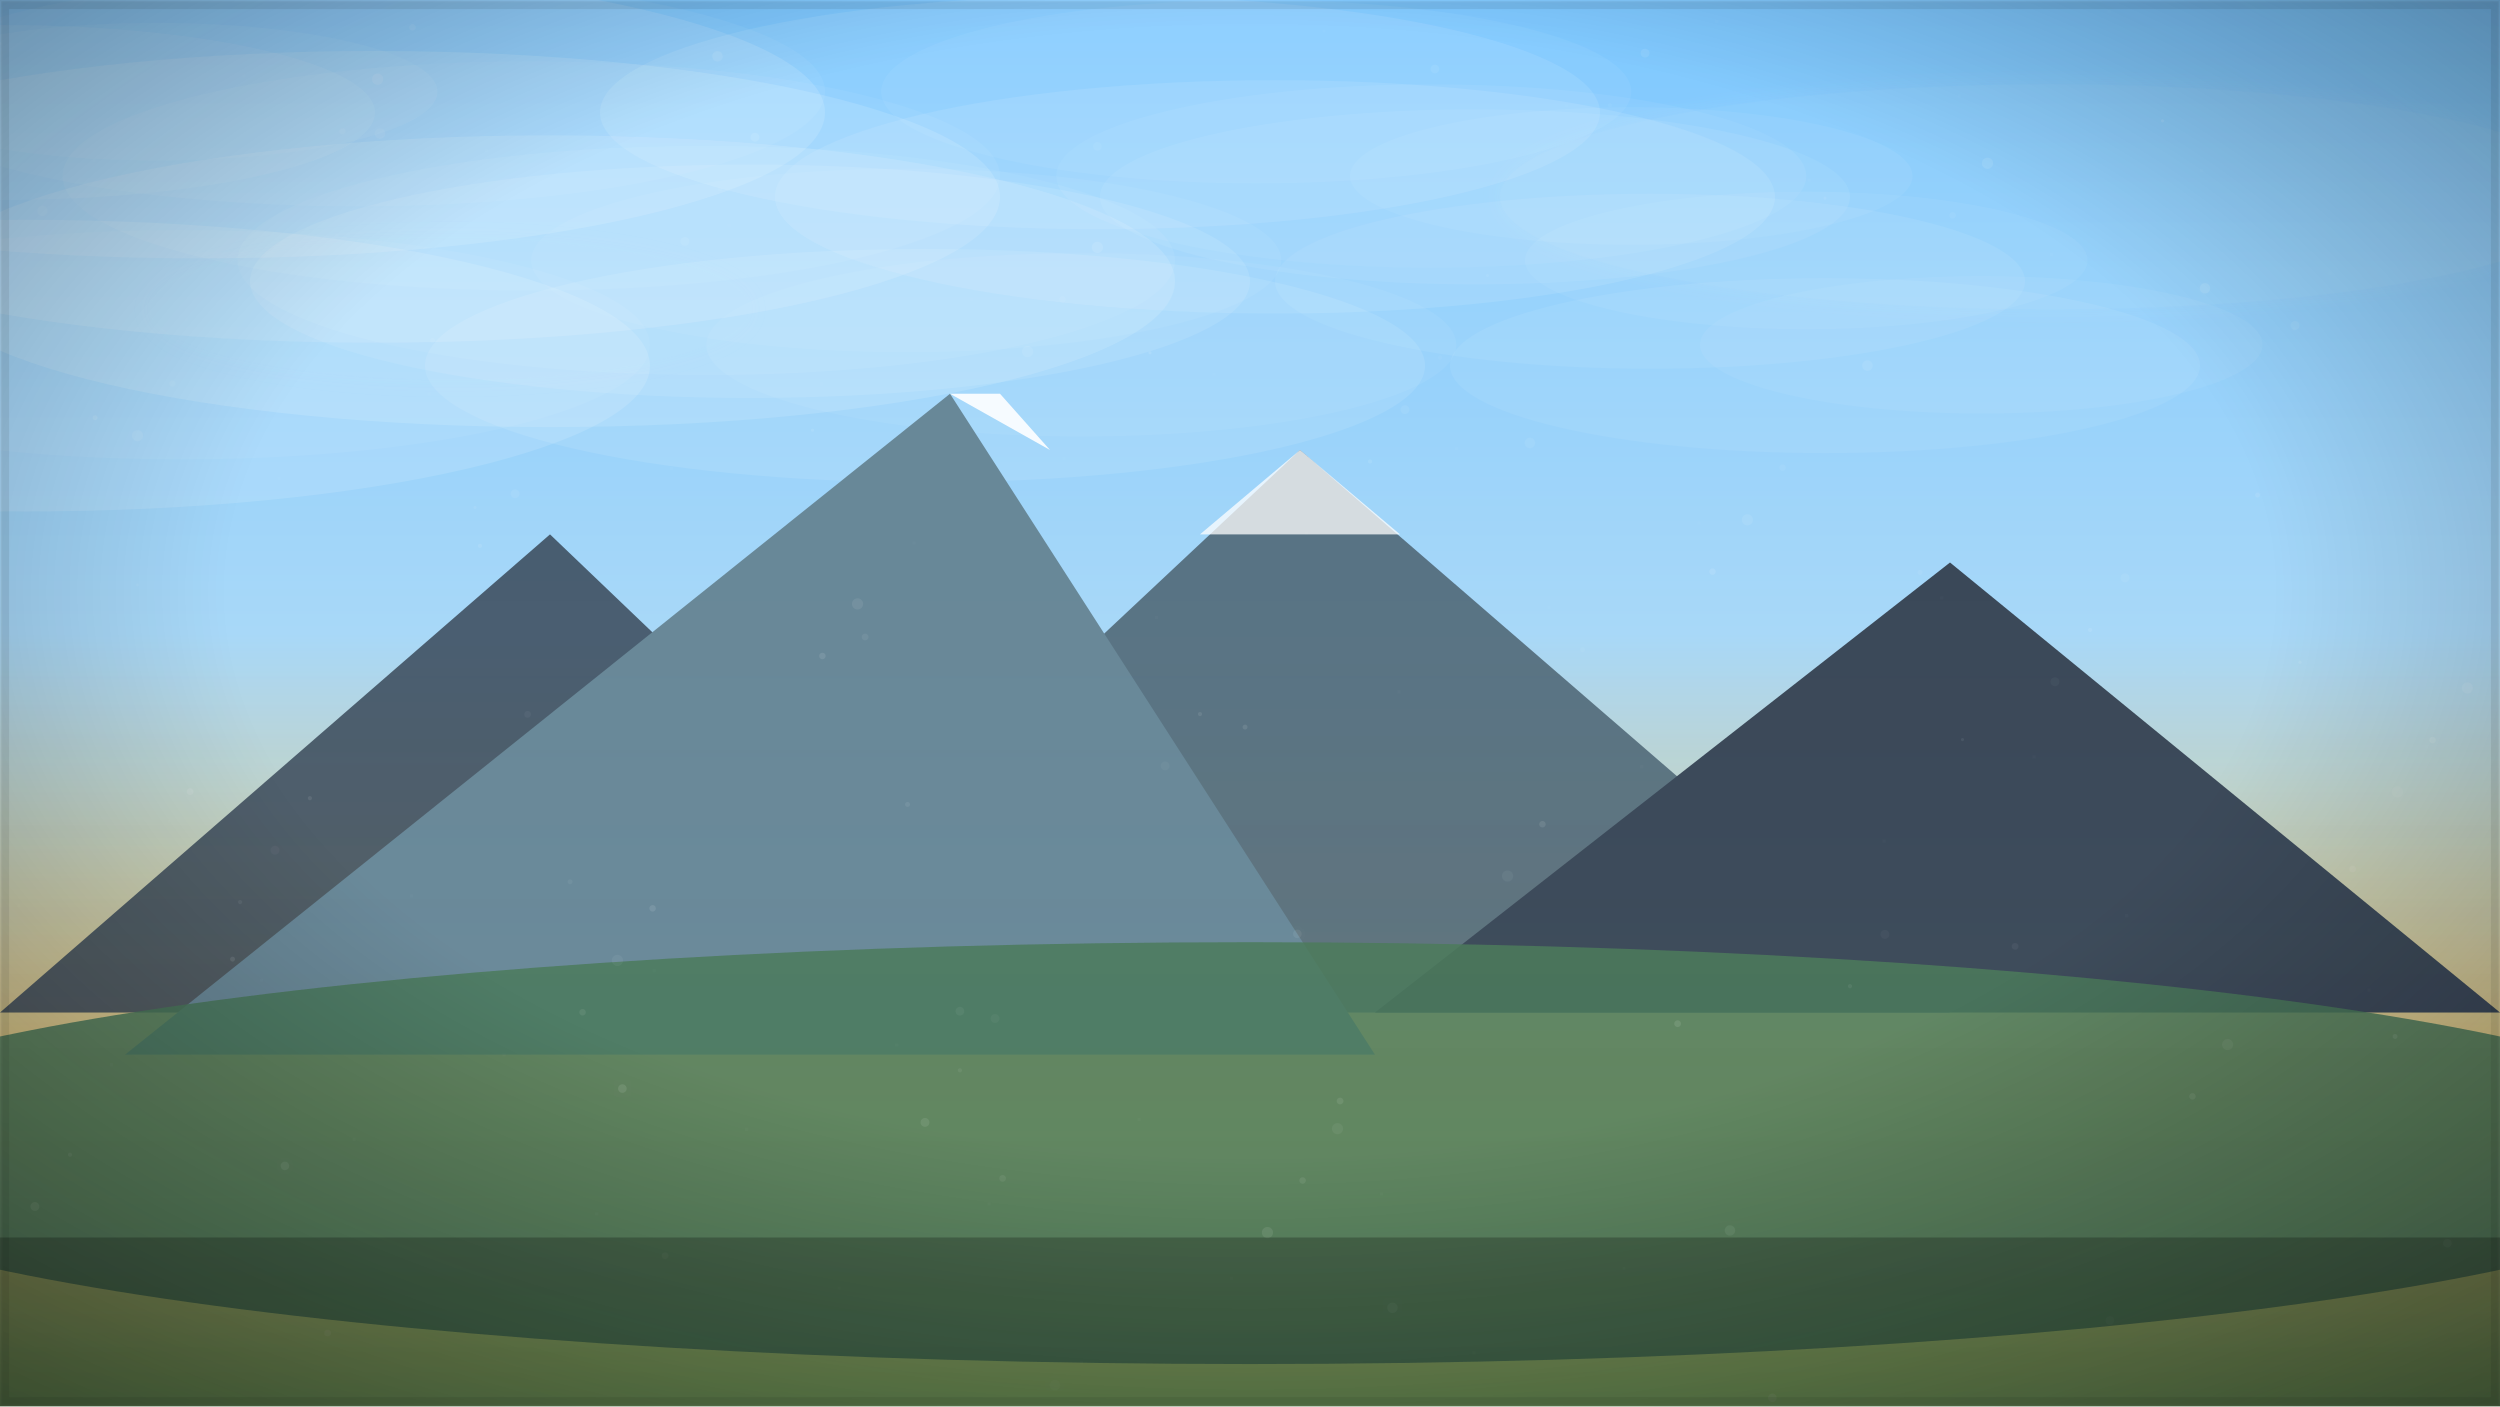
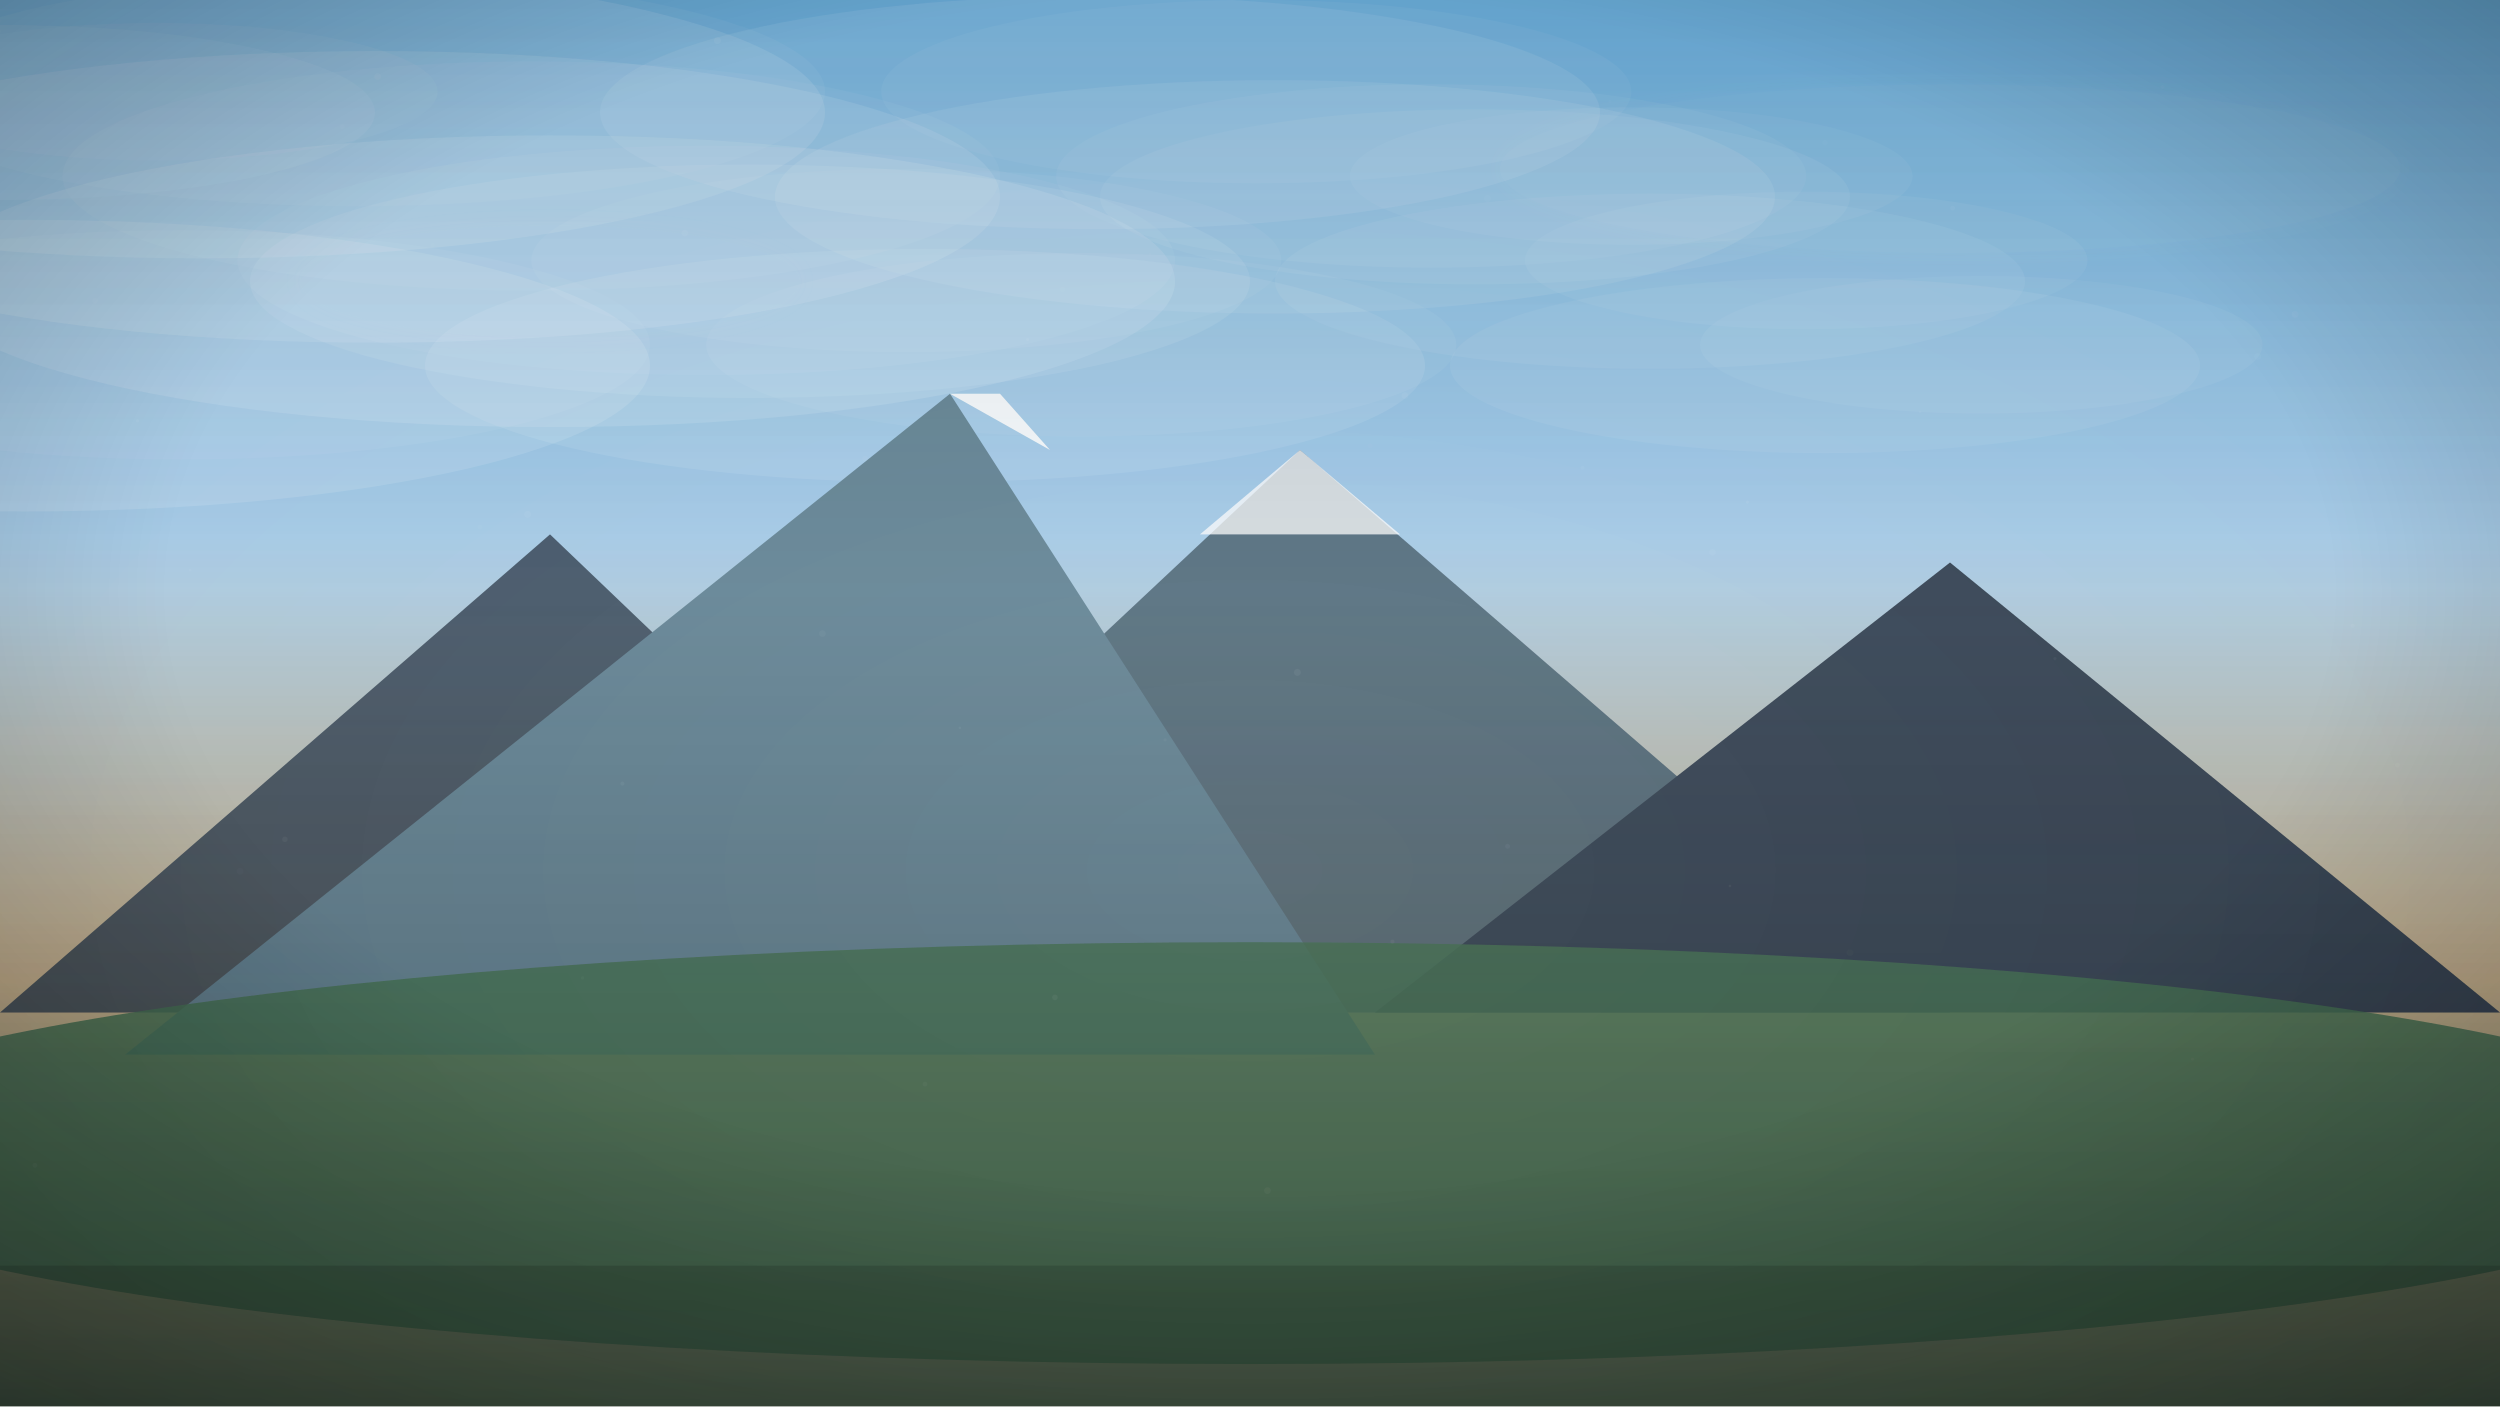
<svg xmlns="http://www.w3.org/2000/svg" viewBox="0 0 960 540" width="960" height="540">
  <defs>
    <linearGradient id="skyTop" x1="0" y1="0" x2="0" y2="1">
-       <stop offset="0%" stop-color="#1a1048" />
-       <stop offset="35%" stop-color="#3d2878" />
-       <stop offset="68%" stop-color="#284868" />
-       <stop offset="100%" stop-color="#0c1420" />
+       <stop offset="0%" stop-color="#121828" />
+       <stop offset="32%" stop-color="#243050" />
+       <stop offset="58%" stop-color="#2a3848" />
+       <stop offset="100%" stop-color="#0a0e14" />
    </linearGradient>
    <linearGradient id="skyDay" x1="0" y1="0" x2="0" y2="1">
-       <stop offset="0%" stop-color="#7ec8ff" />
-       <stop offset="45%" stop-color="#a8d8f8" />
-       <stop offset="78%" stop-color="#e8c878" />
-       <stop offset="100%" stop-color="#88b868" />
+       <stop offset="0%" stop-color="#6eb4e0" />
+       <stop offset="38%" stop-color="#a8cce8" />
+       <stop offset="70%" stop-color="#d8c098" />
+       <stop offset="100%" stop-color="#6a8868" />
    </linearGradient>
    <linearGradient id="skySunset" x1="0" y1="0" x2="0" y2="1">
      <stop offset="0%" stop-color="#ff6b4a" />
      <stop offset="28%" stop-color="#d84888" />
      <stop offset="55%" stop-color="#683878" />
      <stop offset="100%" stop-color="#120818" />
    </linearGradient>
    <linearGradient id="haze" x1="0" y1="0.4" x2="0" y2="1">
      <stop offset="0%" stop-color="#fff" stop-opacity="0" />
      <stop offset="100%" stop-color="#c8d8f0" stop-opacity="0.22" />
    </linearGradient>
    <filter id="softGlow" x="-40%" y="-40%" width="180%" height="180%">
      <feGaussianBlur stdDeviation="4" result="b" />
      <feMerge>
        <feMergeNode in="b" />
        <feMergeNode in="SourceGraphic" />
      </feMerge>
    </filter>
    <filter id="neonGlow" x="-60%" y="-60%" width="220%" height="220%">
      <feGaussianBlur stdDeviation="6" result="b" />
      <feMerge>
        <feMergeNode in="b" />
        <feMergeNode in="b" />
        <feMergeNode in="SourceGraphic" />
      </feMerge>
    </filter>
    <filter id="paintSoft" x="-2%" y="-2%" width="104%" height="104%">
      <feGaussianBlur stdDeviation="0.6" />
    </filter>
    <radialGradient id="sunDisc" cx="0.5" cy="0.5" r="0.5">
      <stop offset="0%" stop-color="#fff8e8" />
      <stop offset="55%" stop-color="#ffd080" />
      <stop offset="100%" stop-color="#ff904000" />
    </radialGradient>
    <radialGradient id="moonGlow" cx="0.5" cy="0.5" r="0.5">
      <stop offset="0%" stop-color="#fffef8" />
      <stop offset="40%" stop-color="#e8e0f0" />
      <stop offset="100%" stop-color="#e8e0f000" />
    </radialGradient>
    <linearGradient id="wallWarm" x1="0" y1="0" x2="1" y2="1">
      <stop offset="0%" stop-color="#fff0e4" />
      <stop offset="45%" stop-color="#e8c8b0" />
      <stop offset="100%" stop-color="#c8a088" />
    </linearGradient>
    <linearGradient id="wallCool" x1="0" y1="0" x2="0" y2="1">
      <stop offset="0%" stop-color="#eef2f8" />
      <stop offset="100%" stop-color="#b8c0d0" />
    </linearGradient>
    <linearGradient id="floorWood" x1="0" y1="0.6" x2="0" y2="1">
      <stop offset="0%" stop-color="#a88870" />
      <stop offset="100%" stop-color="#685040" />
    </linearGradient>
    <radialGradient id="lampGlow" cx="0.5" cy="0.5" r="0.5">
      <stop offset="0%" stop-color="#fff8e0" />
      <stop offset="70%" stop-color="#ffd898" stop-opacity="0.35" />
      <stop offset="100%" stop-color="#ffd898" stop-opacity="0" />
    </radialGradient>
    <radialGradient id="vignette" cx="0.5" cy="0.42" r="0.78">
-       <stop offset="52%" stop-color="#000" stop-opacity="0" />
-       <stop offset="100%" stop-color="#030508" stop-opacity="0.48" />
+       <stop offset="55%" stop-color="#000" stop-opacity="0" />
+       <stop offset="100%" stop-color="#030508" stop-opacity="0.38" />
+     </radialGradient>
+     <linearGradient id="filmGrade" x1="0" y1="0" x2="0" y2="1">
+       <stop offset="0%" stop-color="#283858" stop-opacity="0.14" />
+       <stop offset="42%" stop-color="#000" stop-opacity="0" />
+       <stop offset="100%" stop-color="#000" stop-opacity="0.32" />
+     </linearGradient>
+     <radialGradient id="stageGlow" cx="0.5" cy="0.62" r="0.55">
+       <stop offset="0%" stop-color="#fff" stop-opacity="0.06" />
+       <stop offset="100%" stop-color="#fff" stop-opacity="0" />
    </radialGradient>
  </defs>
  <rect width="960" height="540" fill="url(#skyDay)" />
  <ellipse cx="0" cy="43.2" rx="144" ry="33.6" fill="#fff" opacity="0.06" />
  <ellipse cx="60" cy="35.2" rx="108" ry="26.4" fill="#fff" opacity="0.05" />
  <ellipse cx="489.6" cy="75.6" rx="192" ry="44.8" fill="#fff" opacity="0.09" />
  <ellipse cx="549.6" cy="67.6" rx="144" ry="35.2" fill="#fff" opacity="0.05" />
  <ellipse cx="211.2" cy="108" rx="240" ry="56" fill="#fff" opacity="0.12" />
  <ellipse cx="271.2" cy="100" rx="180" ry="44" fill="#fff" opacity="0.05" />
  <ellipse cx="700.8" cy="140.4" rx="144" ry="33.6" fill="#fff" opacity="0.06" />
  <ellipse cx="760.8" cy="132.4" rx="108" ry="26.4" fill="#fff" opacity="0.05" />
  <ellipse cx="422.4" cy="43.2" rx="192" ry="44.8" fill="#fff" opacity="0.09" />
  <ellipse cx="482.4" cy="35.2" rx="144" ry="35.2" fill="#fff" opacity="0.05" />
  <ellipse cx="144" cy="75.6" rx="240" ry="56" fill="#fff" opacity="0.12" />
  <ellipse cx="204" cy="67.6" rx="180" ry="44" fill="#fff" opacity="0.05" />
  <ellipse cx="633.6" cy="108" rx="144" ry="33.6" fill="#fff" opacity="0.06" />
  <ellipse cx="693.6" cy="100" rx="108" ry="26.4" fill="#fff" opacity="0.05" />
  <ellipse cx="355.2" cy="140.4" rx="192" ry="44.8" fill="#fff" opacity="0.09" />
  <ellipse cx="415.2" cy="132.4" rx="144" ry="35.2" fill="#fff" opacity="0.05" />
  <ellipse cx="76.8" cy="43.2" rx="240" ry="56" fill="#fff" opacity="0.12" />
  <ellipse cx="136.8" cy="35.2" rx="180" ry="44" fill="#fff" opacity="0.05" />
  <ellipse cx="566.4" cy="75.6" rx="144" ry="33.6" fill="#fff" opacity="0.06" />
  <ellipse cx="626.4" cy="67.6" rx="108" ry="26.4" fill="#fff" opacity="0.05" />
  <ellipse cx="288" cy="108" rx="192" ry="44.8" fill="#fff" opacity="0.09" />
  <ellipse cx="348" cy="100" rx="144" ry="35.2" fill="#fff" opacity="0.05" />
  <ellipse cx="9.6" cy="140.4" rx="240" ry="56" fill="#fff" opacity="0.12" />
  <ellipse cx="69.6" cy="132.4" rx="180" ry="44" fill="#fff" opacity="0.05" />
  <polygon points="0,388.8 211.2,205.2 403.2,388.8" fill="#384858" opacity="0.85" />
  <polygon points="268.8,388.8 499.2,172.8 748.8,388.8" fill="#506878" opacity="0.9" />
  <polygon points="528,388.8 748.8,216 960,388.8" fill="#3a4858" />
  <polygon points="460.8,205.2 499.2,172.8 537.6,205.2" fill="#fff" opacity="0.75" />
  <polygon points="48,405 364.8,151.2 528,405" fill="#688898" />
  <polygon points="364.8,151.2 403.2,172.8 384,151.2" fill="#fff" opacity="0.9" />
  <ellipse cx="480" cy="442.8" rx="576" ry="81" fill="#487858" opacity="0.85" />
-   <circle cx="0.0" cy="8.1" r="0.80" fill="#fff" opacity="0.035" />
-   <circle cx="131.5" cy="50.4" r="1.25" fill="#fff" opacity="0.047" />
-   <circle cx="263.0" cy="92.7" r="1.70" fill="#fff" opacity="0.059" />
-   <circle cx="394.6" cy="135.0" r="2.15" fill="#fff" opacity="0.071" />
-   <circle cx="526.1" cy="177.2" r="0.80" fill="#fff" opacity="0.083" />
-   <circle cx="657.6" cy="219.5" r="1.25" fill="#fff" opacity="0.095" />
-   <circle cx="789.1" cy="261.8" r="1.70" fill="#fff" opacity="0.035" />
-   <circle cx="920.6" cy="304.1" r="2.15" fill="#fff" opacity="0.047" />
-   <circle cx="92.2" cy="346.4" r="0.80" fill="#fff" opacity="0.059" />
-   <circle cx="223.7" cy="388.7" r="1.25" fill="#fff" opacity="0.071" />
-   <circle cx="355.2" cy="431.0" r="1.70" fill="#fff" opacity="0.083" />
-   <circle cx="486.7" cy="473.3" r="2.15" fill="#fff" opacity="0.095" />
-   <circle cx="618.2" cy="40.4" r="0.80" fill="#fff" opacity="0.035" />
-   <circle cx="749.8" cy="82.7" r="1.25" fill="#fff" opacity="0.047" />
-   <circle cx="881.3" cy="125.0" r="1.70" fill="#fff" opacity="0.059" />
-   <circle cx="52.8" cy="167.3" r="2.15" fill="#fff" opacity="0.071" />
-   <circle cx="184.3" cy="209.6" r="0.80" fill="#fff" opacity="0.083" />
-   <circle cx="315.8" cy="251.9" r="1.25" fill="#fff" opacity="0.095" />
-   <circle cx="447.4" cy="294.1" r="1.70" fill="#fff" opacity="0.035" />
-   <circle cx="578.9" cy="336.4" r="2.15" fill="#fff" opacity="0.047" />
-   <circle cx="710.4" cy="378.7" r="0.80" fill="#fff" opacity="0.059" />
-   <circle cx="841.9" cy="421.0" r="1.25" fill="#fff" opacity="0.071" />
-   <circle cx="13.4" cy="463.3" r="1.70" fill="#fff" opacity="0.083" />
-   <circle cx="145.0" cy="30.4" r="2.15" fill="#fff" opacity="0.095" />
-   <circle cx="276.5" cy="72.7" r="0.80" fill="#fff" opacity="0.035" />
-   <circle cx="408.0" cy="115.0" r="1.25" fill="#fff" opacity="0.047" />
-   <circle cx="539.5" cy="157.3" r="1.70" fill="#fff" opacity="0.059" />
-   <circle cx="671.0" cy="199.6" r="2.15" fill="#fff" opacity="0.071" />
-   <circle cx="802.6" cy="241.9" r="0.80" fill="#fff" opacity="0.083" />
-   <circle cx="934.1" cy="284.2" r="1.25" fill="#fff" opacity="0.095" />
-   <circle cx="105.6" cy="326.5" r="1.70" fill="#fff" opacity="0.035" />
-   <circle cx="237.1" cy="368.8" r="2.15" fill="#fff" opacity="0.047" />
-   <circle cx="368.6" cy="411.0" r="0.80" fill="#fff" opacity="0.059" />
-   <circle cx="500.2" cy="453.3" r="1.25" fill="#fff" opacity="0.071" />
-   <circle cx="631.7" cy="20.4" r="1.70" fill="#fff" opacity="0.083" />
-   <circle cx="763.2" cy="62.7" r="2.15" fill="#fff" opacity="0.095" />
-   <circle cx="894.7" cy="105.0" r="0.80" fill="#fff" opacity="0.035" />
-   <circle cx="66.2" cy="147.3" r="1.25" fill="#fff" opacity="0.047" />
-   <circle cx="197.8" cy="189.6" r="1.70" fill="#fff" opacity="0.059" />
-   <circle cx="329.3" cy="231.9" r="2.15" fill="#fff" opacity="0.071" />
-   <circle cx="460.8" cy="274.2" r="0.80" fill="#fff" opacity="0.083" />
-   <circle cx="592.3" cy="316.5" r="1.25" fill="#fff" opacity="0.095" />
-   <circle cx="723.8" cy="358.8" r="1.70" fill="#fff" opacity="0.035" />
-   <circle cx="855.4" cy="401.1" r="2.15" fill="#fff" opacity="0.047" />
-   <circle cx="26.9" cy="443.4" r="0.80" fill="#fff" opacity="0.059" />
-   <circle cx="158.4" cy="10.5" r="1.25" fill="#fff" opacity="0.071" />
-   <circle cx="289.9" cy="52.7" r="1.70" fill="#fff" opacity="0.083" />
-   <circle cx="421.4" cy="95.0" r="2.15" fill="#fff" opacity="0.095" />
-   <circle cx="553.0" cy="137.3" r="0.80" fill="#fff" opacity="0.035" />
-   <circle cx="684.5" cy="179.6" r="1.25" fill="#fff" opacity="0.047" />
-   <circle cx="816.0" cy="221.9" r="1.70" fill="#fff" opacity="0.059" />
-   <circle cx="947.5" cy="264.2" r="2.15" fill="#fff" opacity="0.071" />
-   <circle cx="119.0" cy="306.5" r="0.80" fill="#fff" opacity="0.083" />
-   <circle cx="250.6" cy="348.8" r="1.25" fill="#fff" opacity="0.095" />
-   <circle cx="382.1" cy="391.1" r="1.70" fill="#fff" opacity="0.035" />
-   <circle cx="513.6" cy="433.4" r="2.15" fill="#fff" opacity="0.047" />
-   <circle cx="0.0" cy="16.7" r="0.60" fill="#fff" opacity="0.040" filter="url(#softGlow)" />
-   <circle cx="166.1" cy="130.7" r="0.95" fill="#fff" opacity="0.050" filter="url(#softGlow)" />
-   <circle cx="332.2" cy="244.6" r="1.30" fill="#fff" opacity="0.060" filter="url(#softGlow)" />
-   <circle cx="498.2" cy="358.6" r="1.65" fill="#fff" opacity="0.070" filter="url(#softGlow)" />
-   <circle cx="664.3" cy="472.5" r="2.00" fill="#fff" opacity="0.080" filter="url(#softGlow)" />
-   <circle cx="830.4" cy="46.4" r="0.60" fill="#fff" opacity="0.090" filter="url(#softGlow)" />
-   <circle cx="36.5" cy="160.4" r="0.95" fill="#fff" opacity="0.100" filter="url(#softGlow)" />
-   <circle cx="202.6" cy="274.3" r="1.30" fill="#fff" opacity="0.040" filter="url(#softGlow)" />
-   <circle cx="368.6" cy="388.3" r="1.65" fill="#fff" opacity="0.050" filter="url(#softGlow)" />
-   <circle cx="534.7" cy="502.2" r="2.00" fill="#fff" opacity="0.060" filter="url(#softGlow)" />
-   <circle cx="700.8" cy="76.1" r="0.60" fill="#fff" opacity="0.070" filter="url(#softGlow)" />
-   <circle cx="866.9" cy="190.1" r="0.95" fill="#fff" opacity="0.080" filter="url(#softGlow)" />
-   <circle cx="73.0" cy="304.0" r="1.30" fill="#fff" opacity="0.090" filter="url(#softGlow)" />
-   <circle cx="239.0" cy="418.0" r="1.65" fill="#fff" opacity="0.100" filter="url(#softGlow)" />
-   <circle cx="405.1" cy="531.9" r="2.00" fill="#fff" opacity="0.040" filter="url(#softGlow)" />
-   <circle cx="571.2" cy="105.8" r="0.60" fill="#fff" opacity="0.050" filter="url(#softGlow)" />
-   <circle cx="737.3" cy="219.8" r="0.95" fill="#fff" opacity="0.060" filter="url(#softGlow)" />
-   <circle cx="903.4" cy="333.7" r="1.30" fill="#fff" opacity="0.070" filter="url(#softGlow)" />
-   <circle cx="109.4" cy="447.7" r="1.65" fill="#fff" opacity="0.080" filter="url(#softGlow)" />
-   <circle cx="275.5" cy="21.6" r="2.00" fill="#fff" opacity="0.090" filter="url(#softGlow)" />
-   <circle cx="441.6" cy="135.5" r="0.60" fill="#fff" opacity="0.100" filter="url(#softGlow)" />
-   <circle cx="607.7" cy="249.5" r="0.95" fill="#fff" opacity="0.040" filter="url(#softGlow)" />
-   <circle cx="773.8" cy="363.4" r="1.30" fill="#fff" opacity="0.050" filter="url(#softGlow)" />
-   <circle cx="939.8" cy="477.4" r="1.65" fill="#fff" opacity="0.060" filter="url(#softGlow)" />
-   <circle cx="145.9" cy="51.3" r="2.00" fill="#fff" opacity="0.070" filter="url(#softGlow)" />
-   <circle cx="312.0" cy="165.2" r="0.60" fill="#fff" opacity="0.080" filter="url(#softGlow)" />
-   <circle cx="478.1" cy="279.2" r="0.95" fill="#fff" opacity="0.090" filter="url(#softGlow)" />
-   <circle cx="644.2" cy="393.1" r="1.30" fill="#fff" opacity="0.100" filter="url(#softGlow)" />
-   <circle cx="810.2" cy="507.1" r="1.65" fill="#fff" opacity="0.040" filter="url(#softGlow)" />
-   <circle cx="16.3" cy="81.0" r="2.00" fill="#fff" opacity="0.050" filter="url(#softGlow)" />
-   <circle cx="182.4" cy="194.9" r="0.60" fill="#fff" opacity="0.060" filter="url(#softGlow)" />
-   <circle cx="348.5" cy="308.9" r="0.95" fill="#fff" opacity="0.070" filter="url(#softGlow)" />
-   <circle cx="514.6" cy="422.8" r="1.30" fill="#fff" opacity="0.080" filter="url(#softGlow)" />
-   <circle cx="680.6" cy="536.8" r="1.65" fill="#fff" opacity="0.090" filter="url(#softGlow)" />
-   <circle cx="846.7" cy="110.7" r="2.00" fill="#fff" opacity="0.100" filter="url(#softGlow)" />
-   <circle cx="52.8" cy="224.6" r="0.60" fill="#fff" opacity="0.040" filter="url(#softGlow)" />
-   <circle cx="218.9" cy="338.6" r="0.95" fill="#fff" opacity="0.050" filter="url(#softGlow)" />
-   <circle cx="385.0" cy="452.5" r="1.30" fill="#fff" opacity="0.060" filter="url(#softGlow)" />
-   <circle cx="551.0" cy="26.5" r="1.65" fill="#fff" opacity="0.070" filter="url(#softGlow)" />
-   <circle cx="717.1" cy="140.4" r="2.00" fill="#fff" opacity="0.080" filter="url(#softGlow)" />
-   <circle cx="883.2" cy="254.3" r="0.60" fill="#fff" opacity="0.090" filter="url(#softGlow)" />
-   <circle cx="89.3" cy="368.3" r="0.95" fill="#fff" opacity="0.100" filter="url(#softGlow)" />
-   <circle cx="255.4" cy="482.2" r="1.30" fill="#fff" opacity="0.040" filter="url(#softGlow)" />
-   <circle cx="421.4" cy="56.2" r="1.65" fill="#fff" opacity="0.050" filter="url(#softGlow)" />
-   <circle cx="587.5" cy="170.1" r="2.00" fill="#fff" opacity="0.060" filter="url(#softGlow)" />
-   <circle cx="753.6" cy="284.0" r="0.60" fill="#fff" opacity="0.070" filter="url(#softGlow)" />
-   <circle cx="919.7" cy="398.0" r="0.95" fill="#fff" opacity="0.080" filter="url(#softGlow)" />
-   <circle cx="125.8" cy="511.9" r="1.30" fill="#fff" opacity="0.090" filter="url(#softGlow)" />
-   <rect x="0.0" y="0.0" width="1.2" height="1.2" fill="#fff" opacity="0.018" />
-   <rect x="93.1" y="28.6" width="1.2" height="1.2" fill="#fff" opacity="0.018" />
-   <rect x="186.2" y="57.2" width="1.2" height="1.2" fill="#fff" opacity="0.018" />
-   <rect x="279.4" y="85.9" width="1.2" height="1.2" fill="#fff" opacity="0.018" />
-   <rect x="372.5" y="114.5" width="1.2" height="1.2" fill="#fff" opacity="0.018" />
-   <rect x="465.6" y="143.1" width="1.2" height="1.2" fill="#fff" opacity="0.018" />
-   <rect x="558.7" y="171.7" width="1.2" height="1.2" fill="#fff" opacity="0.018" />
-   <rect x="651.8" y="200.3" width="1.2" height="1.2" fill="#fff" opacity="0.018" />
-   <rect x="745.0" y="229.0" width="1.2" height="1.2" fill="#fff" opacity="0.018" />
-   <rect x="838.1" y="257.6" width="1.2" height="1.2" fill="#fff" opacity="0.018" />
-   <rect x="931.2" y="286.2" width="1.2" height="1.2" fill="#fff" opacity="0.018" />
-   <rect x="64.3" y="314.8" width="1.2" height="1.2" fill="#fff" opacity="0.018" />
-   <rect x="157.4" y="343.4" width="1.2" height="1.2" fill="#fff" opacity="0.018" />
-   <rect x="250.6" y="372.1" width="1.2" height="1.2" fill="#fff" opacity="0.018" />
-   <rect x="343.7" y="400.7" width="1.2" height="1.2" fill="#fff" opacity="0.018" />
-   <rect x="436.8" y="429.3" width="1.2" height="1.2" fill="#fff" opacity="0.018" />
-   <rect x="529.9" y="457.9" width="1.2" height="1.2" fill="#fff" opacity="0.018" />
-   <rect x="623.0" y="486.5" width="1.2" height="1.2" fill="#fff" opacity="0.018" />
-   <rect x="716.2" y="515.2" width="1.2" height="1.2" fill="#fff" opacity="0.018" />
-   <rect x="809.3" y="3.8" width="1.2" height="1.2" fill="#fff" opacity="0.018" />
-   <rect x="902.4" y="32.4" width="1.2" height="1.2" fill="#fff" opacity="0.018" />
-   <rect x="35.5" y="61.0" width="1.2" height="1.2" fill="#fff" opacity="0.018" />
-   <rect x="128.6" y="89.6" width="1.2" height="1.2" fill="#fff" opacity="0.018" />
-   <rect x="221.8" y="118.3" width="1.2" height="1.2" fill="#fff" opacity="0.018" />
-   <rect x="314.9" y="146.9" width="1.2" height="1.2" fill="#fff" opacity="0.018" />
-   <rect x="408.0" y="175.5" width="1.2" height="1.2" fill="#fff" opacity="0.018" />
-   <rect x="501.1" y="204.1" width="1.2" height="1.2" fill="#fff" opacity="0.018" />
-   <rect x="594.2" y="232.7" width="1.2" height="1.2" fill="#fff" opacity="0.018" />
-   <rect x="687.4" y="261.4" width="1.2" height="1.2" fill="#fff" opacity="0.018" />
-   <rect x="780.5" y="290.0" width="1.2" height="1.2" fill="#fff" opacity="0.018" />
-   <rect x="873.6" y="318.6" width="1.2" height="1.2" fill="#fff" opacity="0.018" />
-   <rect x="6.7" y="347.2" width="1.2" height="1.2" fill="#fff" opacity="0.018" />
-   <rect x="99.8" y="375.8" width="1.2" height="1.2" fill="#fff" opacity="0.018" />
-   <rect x="193.0" y="404.5" width="1.2" height="1.2" fill="#fff" opacity="0.018" />
-   <rect x="286.1" y="433.1" width="1.2" height="1.2" fill="#fff" opacity="0.018" />
-   <rect x="379.2" y="461.7" width="1.2" height="1.2" fill="#fff" opacity="0.018" />
-   <rect x="472.3" y="490.3" width="1.2" height="1.2" fill="#fff" opacity="0.018" />
-   <rect x="565.4" y="518.9" width="1.2" height="1.2" fill="#fff" opacity="0.018" />
-   <rect x="658.6" y="7.6" width="1.2" height="1.2" fill="#fff" opacity="0.018" />
-   <rect x="751.7" y="36.2" width="1.2" height="1.2" fill="#fff" opacity="0.018" />
-   <rect x="844.8" y="64.8" width="1.2" height="1.2" fill="#fff" opacity="0.018" />
-   <rect x="937.9" y="93.4" width="1.2" height="1.2" fill="#fff" opacity="0.018" />
-   <rect x="71.0" y="122.0" width="1.2" height="1.2" fill="#fff" opacity="0.018" />
-   <rect x="164.2" y="150.7" width="1.2" height="1.2" fill="#fff" opacity="0.018" />
-   <rect x="257.3" y="179.3" width="1.2" height="1.2" fill="#fff" opacity="0.018" />
-   <rect x="350.4" y="207.9" width="1.2" height="1.2" fill="#fff" opacity="0.018" />
-   <rect x="443.5" y="236.5" width="1.2" height="1.2" fill="#fff" opacity="0.018" />
-   <rect x="536.6" y="265.1" width="1.2" height="1.2" fill="#fff" opacity="0.018" />
-   <rect x="629.8" y="293.8" width="1.2" height="1.2" fill="#fff" opacity="0.018" />
-   <rect x="722.9" y="322.4" width="1.2" height="1.2" fill="#fff" opacity="0.018" />
-   <rect x="816.0" y="351.0" width="1.2" height="1.2" fill="#fff" opacity="0.018" />
-   <rect x="909.1" y="379.6" width="1.2" height="1.2" fill="#fff" opacity="0.018" />
-   <rect x="42.2" y="408.2" width="1.2" height="1.2" fill="#fff" opacity="0.018" />
-   <rect x="135.4" y="436.9" width="1.2" height="1.2" fill="#fff" opacity="0.018" />
-   <rect x="228.5" y="465.5" width="1.2" height="1.2" fill="#fff" opacity="0.018" />
-   <rect x="321.6" y="494.1" width="1.2" height="1.2" fill="#fff" opacity="0.018" />
-   <rect x="414.7" y="522.7" width="1.2" height="1.2" fill="#fff" opacity="0.018" />
-   <rect x="507.8" y="11.3" width="1.2" height="1.2" fill="#fff" opacity="0.018" />
-   <rect x="601.0" y="40.0" width="1.2" height="1.2" fill="#fff" opacity="0.018" />
-   <rect x="694.1" y="68.6" width="1.2" height="1.2" fill="#fff" opacity="0.018" />
-   <rect x="787.2" y="97.2" width="1.2" height="1.2" fill="#fff" opacity="0.018" />
-   <rect x="880.3" y="125.8" width="1.2" height="1.2" fill="#fff" opacity="0.018" />
-   <rect x="13.4" y="154.4" width="1.2" height="1.2" fill="#fff" opacity="0.018" />
-   <rect x="106.6" y="183.1" width="1.2" height="1.2" fill="#fff" opacity="0.018" />
-   <ellipse cx="787.2" cy="75.6" rx="211.2" ry="43.2" fill="#fff8e8" opacity="0.06" filter="url(#softGlow)" />
-   <ellipse cx="172.8" cy="118.8" rx="115.2" ry="27" fill="#c8e8ff" opacity="0.05" filter="url(#softGlow)" />
-   <rect x="0" y="0" width="960" height="540" fill="none" stroke="#fff" stroke-width="2" opacity="0.04" />
-   <rect x="2" y="2" width="956" height="536" fill="none" stroke="#000" stroke-width="3" opacity="0.08" />
-   <rect width="960" height="540" fill="url(#haze)" opacity="0.2" />
+   <circle cx="0.0" cy="7.8" r="0.60" fill="#fff" opacity="0.022" />
+   <circle cx="131.5" cy="48.7" r="0.95" fill="#fff" opacity="0.032" />
+   <circle cx="263.0" cy="89.5" r="1.30" fill="#fff" opacity="0.042" />
+   <circle cx="394.6" cy="130.4" r="0.60" fill="#fff" opacity="0.052" />
+   <circle cx="526.1" cy="171.2" r="0.95" fill="#fff" opacity="0.022" />
+   <circle cx="657.6" cy="212.1" r="1.30" fill="#fff" opacity="0.032" />
+   <circle cx="789.1" cy="252.9" r="0.60" fill="#fff" opacity="0.042" />
+   <circle cx="920.6" cy="293.8" r="0.95" fill="#fff" opacity="0.052" />
+   <circle cx="92.2" cy="334.6" r="1.30" fill="#fff" opacity="0.022" />
+   <circle cx="223.7" cy="375.5" r="0.60" fill="#fff" opacity="0.032" />
+   <circle cx="355.2" cy="416.3" r="0.95" fill="#fff" opacity="0.042" />
+   <circle cx="486.7" cy="457.2" r="1.30" fill="#fff" opacity="0.052" />
+   <circle cx="618.2" cy="39.0" r="0.60" fill="#fff" opacity="0.022" />
+   <circle cx="749.8" cy="79.9" r="0.95" fill="#fff" opacity="0.032" />
+   <circle cx="881.3" cy="120.7" r="1.30" fill="#fff" opacity="0.042" />
+   <circle cx="52.8" cy="161.6" r="0.60" fill="#fff" opacity="0.052" />
+   <circle cx="184.3" cy="202.4" r="0.95" fill="#fff" opacity="0.022" />
+   <circle cx="315.8" cy="243.3" r="1.30" fill="#fff" opacity="0.032" />
+   <circle cx="447.4" cy="284.1" r="0.60" fill="#fff" opacity="0.042" />
+   <circle cx="578.9" cy="325.0" r="0.95" fill="#fff" opacity="0.052" />
+   <circle cx="710.4" cy="365.8" r="1.30" fill="#fff" opacity="0.022" />
+   <circle cx="841.9" cy="406.7" r="0.60" fill="#fff" opacity="0.032" />
+   <circle cx="13.4" cy="447.5" r="0.95" fill="#fff" opacity="0.042" />
+   <circle cx="145.0" cy="29.4" r="1.30" fill="#fff" opacity="0.052" />
+   <circle cx="276.5" cy="70.2" r="0.60" fill="#fff" opacity="0.022" />
+   <circle cx="408.0" cy="111.1" r="0.95" fill="#fff" opacity="0.032" />
+   <circle cx="539.5" cy="151.9" r="1.30" fill="#fff" opacity="0.042" />
+   <circle cx="671.0" cy="192.8" r="0.60" fill="#fff" opacity="0.052" />
+   <circle cx="0.0" cy="12.1" r="0.50" fill="#fff" opacity="0.025" filter="url(#softGlow)" />
+   <circle cx="166.1" cy="94.1" r="0.78" fill="#fff" opacity="0.033" filter="url(#softGlow)" />
+   <circle cx="332.2" cy="176.1" r="1.06" fill="#fff" opacity="0.041" filter="url(#softGlow)" />
+   <circle cx="498.2" cy="258.2" r="1.34" fill="#fff" opacity="0.049" filter="url(#softGlow)" />
+   <circle cx="664.3" cy="340.2" r="0.50" fill="#fff" opacity="0.057" filter="url(#softGlow)" />
+   <circle cx="830.4" cy="33.4" r="0.78" fill="#fff" opacity="0.025" filter="url(#softGlow)" />
+   <circle cx="36.5" cy="115.5" r="1.06" fill="#fff" opacity="0.033" filter="url(#softGlow)" />
+   <circle cx="202.6" cy="197.5" r="1.34" fill="#fff" opacity="0.041" filter="url(#softGlow)" />
+   <circle cx="368.6" cy="279.5" r="0.50" fill="#fff" opacity="0.049" filter="url(#softGlow)" />
+   <circle cx="534.7" cy="361.6" r="0.78" fill="#fff" opacity="0.057" filter="url(#softGlow)" />
+   <circle cx="700.8" cy="54.8" r="1.06" fill="#fff" opacity="0.025" filter="url(#softGlow)" />
+   <circle cx="866.9" cy="136.9" r="1.34" fill="#fff" opacity="0.033" filter="url(#softGlow)" />
+   <circle cx="73.0" cy="218.9" r="0.50" fill="#fff" opacity="0.041" filter="url(#softGlow)" />
+   <circle cx="239.0" cy="300.9" r="0.78" fill="#fff" opacity="0.049" filter="url(#softGlow)" />
+   <circle cx="405.1" cy="383.0" r="1.06" fill="#fff" opacity="0.057" filter="url(#softGlow)" />
+   <circle cx="571.2" cy="76.2" r="1.34" fill="#fff" opacity="0.025" filter="url(#softGlow)" />
+   <circle cx="737.3" cy="158.2" r="0.50" fill="#fff" opacity="0.033" filter="url(#softGlow)" />
+   <circle cx="903.4" cy="240.3" r="0.78" fill="#fff" opacity="0.041" filter="url(#softGlow)" />
+   <circle cx="109.4" cy="322.3" r="1.06" fill="#fff" opacity="0.049" filter="url(#softGlow)" />
+   <circle cx="275.5" cy="15.6" r="1.34" fill="#fff" opacity="0.057" filter="url(#softGlow)" />
+   <circle cx="441.6" cy="97.6" r="0.50" fill="#fff" opacity="0.025" filter="url(#softGlow)" />
+   <circle cx="607.7" cy="179.6" r="0.78" fill="#fff" opacity="0.033" filter="url(#softGlow)" />
+   <ellipse cx="748.8" cy="64.8" rx="172.8" ry="32.4" fill="#fff8e8" opacity="0.045" filter="url(#softGlow)" />
+   <ellipse cx="211.2" cy="108" rx="96" ry="21.6" fill="#c8e8ff" opacity="0.035" filter="url(#softGlow)" />
+   <rect width="960" height="540" fill="url(#stageGlow)" />
+   <rect width="960" height="540" fill="url(#haze)" opacity="0.14" />
+   <rect width="960" height="540" fill="url(#filmGrade)" />
  <rect width="960" height="540" fill="url(#vignette)" />
-   <rect x="0" y="475.2" width="960" height="64.8" fill="#000" opacity="0.24" />
+   <rect x="0" y="486" width="960" height="54" fill="#000" opacity="0.14" />
</svg>
